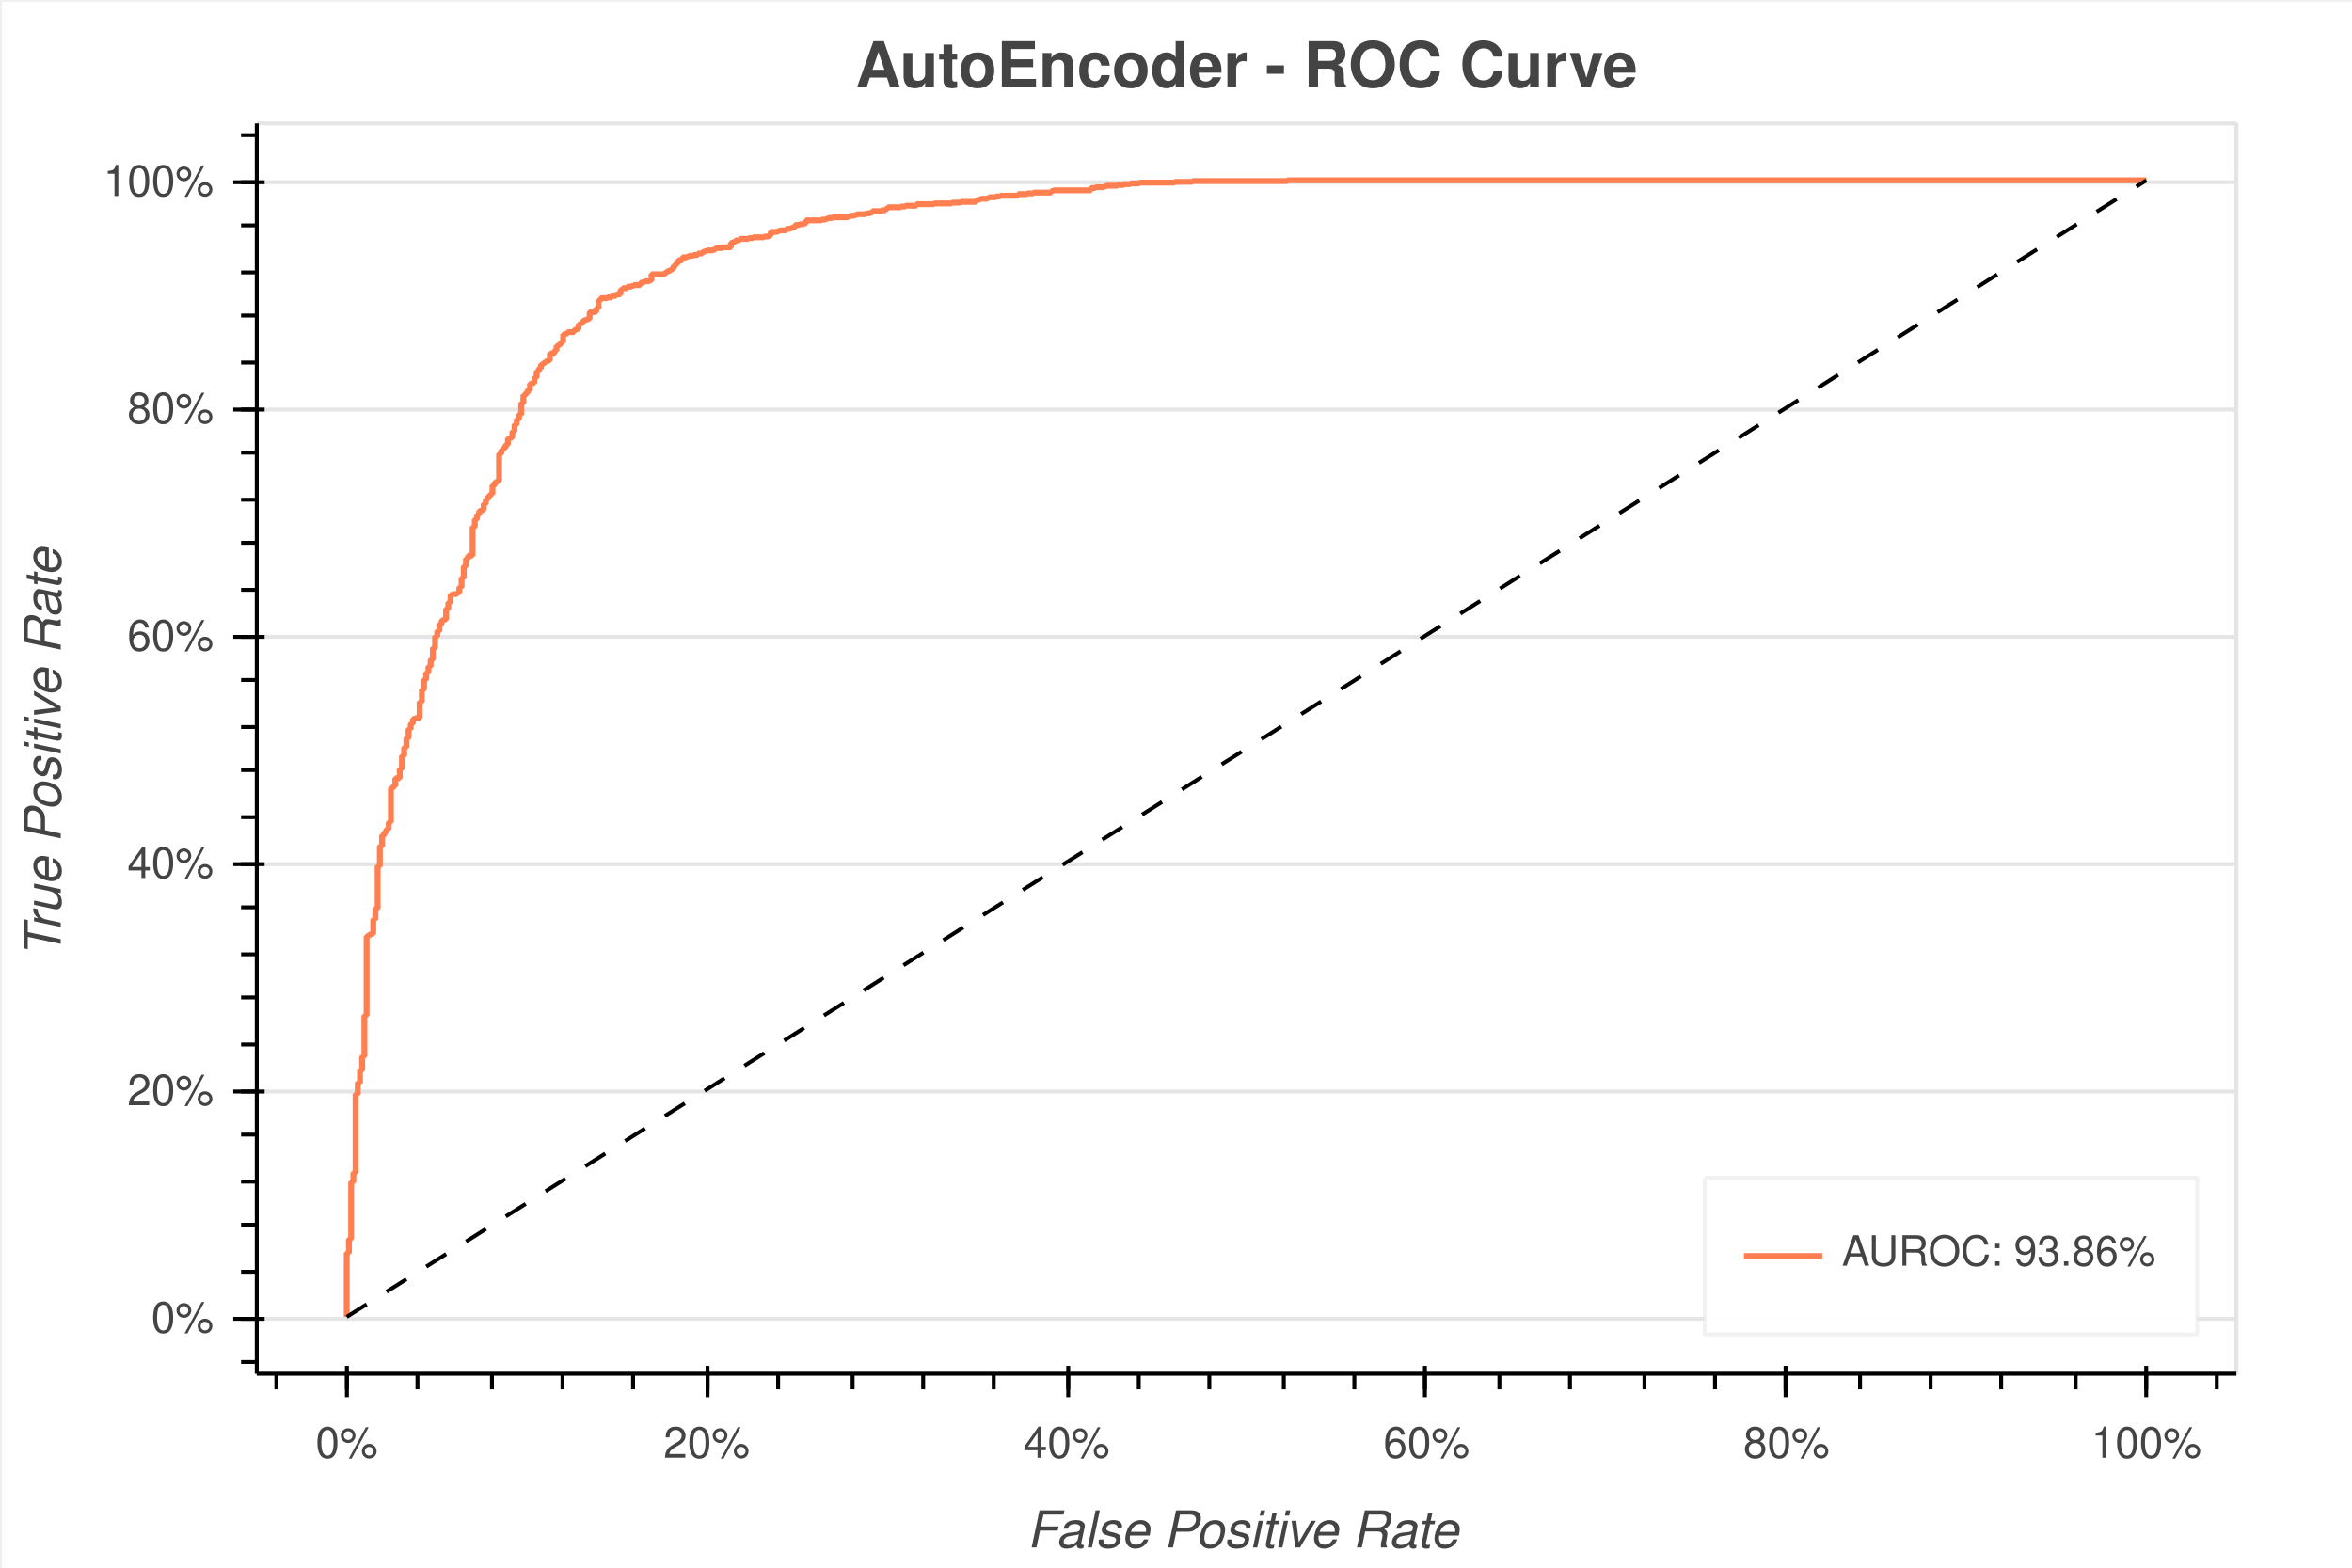
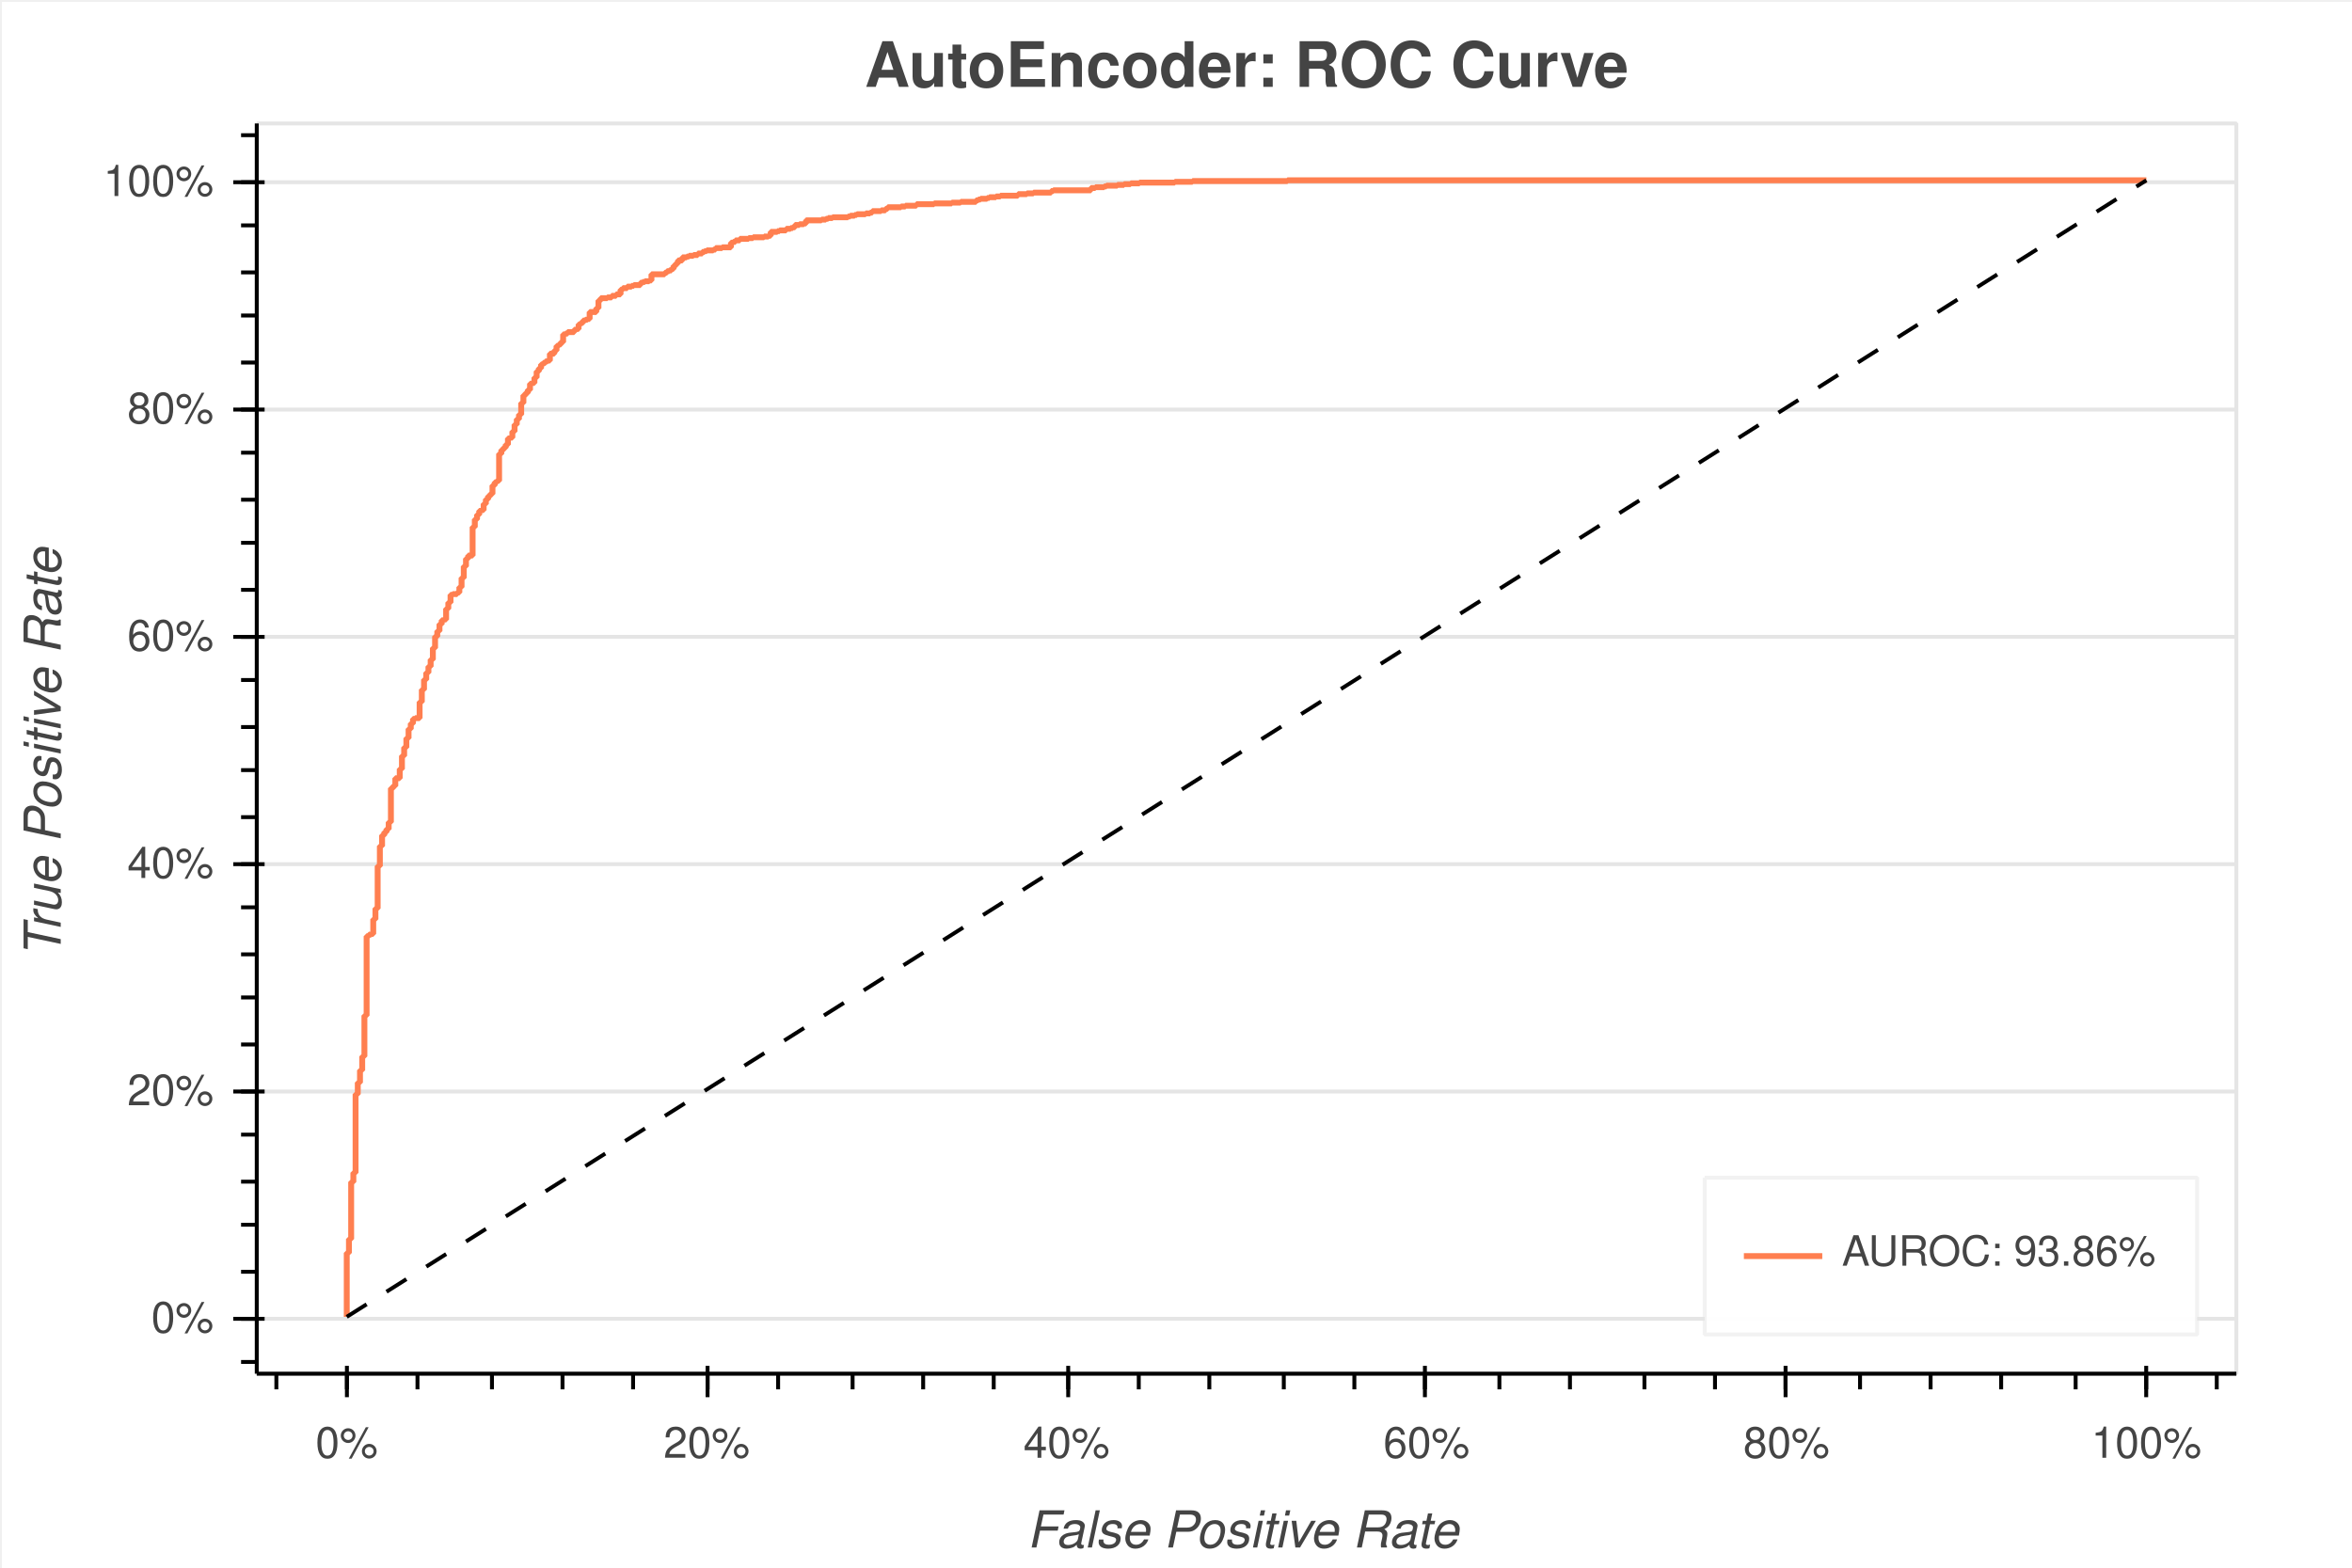
<svg xmlns="http://www.w3.org/2000/svg" version="1.1" width="600" height="400">
  <defs>
-     <clipPath id="qFaEUOCvFtWi">
+     <clipPath id="tTkLqpunXKiT">
      <path fill="none" stroke="none" d="M 65.5 31.5 L 570.5 31.5 L 570.5 350.5 L 65.5 350.5 L 65.5 31.5" />
    </clipPath>
-     <clipPath id="ymvGFxRdniNe">
+     <clipPath id="mwsbZDQMgCDA">
      <path fill="none" stroke="none" d="M 65.5 31.5 L 570.5 31.5 L 570.5 350.5 L 65.5 350.5 L 65.5 31.5" />
    </clipPath>
-     <clipPath id="ylunKlpdICQv">
+     <clipPath id="SCUPfeKVkIdc">
      <path fill="none" stroke="none" d="M 65.5 31.5 L 570.5 31.5 L 570.5 350.5 L 65.5 350.5 L 65.5 31.5" />
    </clipPath>
-     <clipPath id="TJgThZrBsVQz">
+     <clipPath id="SCAlxSmBpqBV">
      <path fill="none" stroke="none" d="M 65.5 31.5 L 570.5 31.5 L 570.5 350.5 L 65.5 350.5 L 65.5 31.5" />
    </clipPath>
-     <clipPath id="AwoQMrHdTWvf">
+     <clipPath id="LBMogqAvXtzF">
      <path fill="none" stroke="none" d="M 65.5 31.5 L 570.5 31.5 L 570.5 350.5 L 65.5 350.5 L 65.5 31.5" />
    </clipPath>
-     <clipPath id="ggOXEIoarxii">
+     <clipPath id="TaiHLppOTqIP">
      <path fill="none" stroke="none" d="M 65.5 31.5 L 570.5 31.5 L 570.5 350.5 L 65.5 350.5 L 65.5 31.5" />
    </clipPath>
  </defs>
  <path fill="rgb(255,255,255)" stroke="none" paint-order="stroke" d="M 0.5 0.5 L 600.5 0.5 L 600.5 400.5 L 0.5 400.5 L 0.5 0.5" fill-opacity="1" />
  <rect fill="#FFFFFF" stroke="none" x="65" y="31" width="505" height="319" transform="matrix(1, 0, 0, 1, 0.5, 0.5)" />
  <path fill="rgb(255,255,255)" stroke="none" paint-order="stroke" d="M 65.5 31.5 L 570.5 31.5 L 570.5 350.5 L 65.5 350.5 L 65.5 31.5" fill-opacity="1" />
  <path fill="none" stroke="rgb(229,229,229)" paint-order="fill" d="M 65.5 31.5 L 570.5 31.5 L 570.5 350.5 L 65.5 350.5 L 65.5 31.5" stroke-opacity="1" stroke-linejoin="bevel" stroke-miterlimit="10" stroke-dasharray="" />
-   <path fill="none" stroke="rgb(229,229,229)" paint-order="fill" d="M 65.5 336.5 L 570.5 336.5 M 65.5 278.5 L 570.5 278.5 M 65.5 220.5 L 570.5 220.5 M 65.5 162.5 L 570.5 162.5 M 65.5 104.5 L 570.5 104.5 M 65.5 46.5 L 570.5 46.5" stroke-opacity="1" stroke-linejoin="bevel" stroke-miterlimit="10" stroke-dasharray="" clip-path="url(#ymvGFxRdniNe)" />
+   <path fill="none" stroke="rgb(229,229,229)" paint-order="fill" d="M 65.5 336.5 L 570.5 336.5 M 65.5 278.5 L 570.5 278.5 M 65.5 220.5 L 570.5 220.5 M 65.5 162.5 L 570.5 162.5 M 65.5 104.5 L 570.5 104.5 M 65.5 46.5 L 570.5 46.5" stroke-opacity="1" stroke-linejoin="bevel" stroke-miterlimit="10" stroke-dasharray="" clip-path="url(#mwsbZDQMgCDA)" />
  <path fill="none" stroke="none" />
-   <path fill="none" stroke="rgb(255,127,80)" paint-order="fill" d="M 88.455 336 L 88.455 335.803 L 88.455 319.681 L 89.018 319.681 L 89.018 316.142 L 89.581 316.142 L 89.581 301.593 L 90.144 301.593 L 90.144 299.234 L 90.708 299.234 L 90.708 279.18 L 91.271 279.18 L 91.271 276.23 L 91.834 276.23 L 91.834 273.085 L 92.398 273.085 L 92.398 269.546 L 92.961 269.546 L 92.961 259.125 L 93.524 259.125 L 93.524 238.875 L 94.088 238.875 L 94.088 238.481 L 94.651 238.481 L 94.651 238.285 L 95.214 238.285 L 95.214 234.549 L 95.777 234.549 L 95.777 231.797 L 96.341 231.797 L 96.341 220.983 L 96.904 220.983 L 96.904 215.871 L 97.467 215.871 L 97.467 213.119 L 98.031 213.119 L 98.031 212.332 L 98.594 212.332 L 98.594 211.546 L 99.157 211.546 L 99.157 209.776 L 99.721 209.776 L 99.721 201.125 L 100.284 201.125 L 100.284 200.536 L 100.847 200.536 L 100.847 198.569 L 101.974 198.569 L 101.974 196.21 L 102.537 196.21 L 102.537 192.868 L 103.1 192.868 L 103.1 190.705 L 103.664 190.705 L 103.664 188.346 L 104.227 188.346 L 104.227 185.986 L 104.79 185.986 L 104.79 184.61 L 105.354 184.61 L 105.354 183.431 L 105.917 183.431 L 105.917 183.234 L 107.044 183.234 L 107.044 179.105 L 107.607 179.105 L 107.607 175.959 L 108.17 175.959 L 108.17 173.403 L 108.733 173.403 L 108.733 171.634 L 109.297 171.634 L 109.297 170.061 L 109.86 170.061 L 109.86 168.292 L 110.423 168.292 L 110.423 165.342 L 110.987 165.342 L 110.987 162.393 L 111.55 162.393 L 111.55 161.017 L 112.113 161.017 L 112.113 159.247 L 112.677 159.247 L 112.677 158.264 L 113.24 158.264 L 113.24 158.068 L 113.803 158.068 L 113.803 155.315 L 114.366 155.315 L 114.366 153.742 L 114.93 153.742 L 114.93 151.776 L 115.493 151.776 L 115.493 151.58 L 116.62 151.58 L 116.62 151.186 L 117.183 151.186 L 117.183 149.81 L 117.746 149.81 L 117.746 147.451 L 118.31 147.451 L 118.31 144.502 L 118.873 144.502 L 118.873 142.536 L 119.436 142.536 L 119.436 141.749 L 120.563 141.749 L 120.563 134.475 L 121.126 134.475 L 121.126 132.508 L 121.689 132.508 L 121.689 131.329 L 122.253 131.329 L 122.253 130.346 L 122.816 130.346 L 122.816 130.149 L 123.379 130.149 L 123.379 128.576 L 123.943 128.576 L 123.943 127.397 L 124.506 127.397 L 124.506 126.61 L 125.069 126.61 L 125.069 126.02 L 125.632 126.02 L 125.632 123.858 L 126.196 123.858 L 126.196 123.071 L 126.759 123.071 L 126.759 122.678 L 127.322 122.678 L 127.322 115.797 L 127.886 115.797 L 127.886 114.814 L 128.449 114.814 L 128.449 114.224 L 129.012 114.224 L 129.012 113.437 L 129.576 113.437 L 129.576 111.864 L 130.139 111.864 L 130.139 111.668 L 130.702 111.668 L 130.702 110.095 L 131.265 110.095 L 131.265 108.325 L 131.829 108.325 L 131.829 106.949 L 132.392 106.949 L 132.392 105.769 L 132.955 105.769 L 132.955 102.82 L 133.519 102.82 L 133.519 100.854 L 134.082 100.854 L 134.082 100.264 L 134.645 100.264 L 134.645 99.478 L 135.209 99.478 L 135.209 97.905 L 135.772 97.905 L 135.772 97.708 L 136.335 97.708 L 136.335 96.332 L 136.898 96.332 L 136.898 94.759 L 137.462 94.759 L 137.462 93.973 L 138.025 93.973 L 138.025 92.99 L 138.588 92.99 L 138.588 92.597 L 139.152 92.597 L 139.152 92.203 L 139.715 92.203 L 139.715 92.007 L 140.278 92.007 L 140.278 90.237 L 141.405 90.237 L 141.405 89.451 L 141.968 89.451 L 141.968 88.271 L 142.532 88.271 L 142.532 87.878 L 143.095 87.878 L 143.095 87.288 L 143.658 87.288 L 143.658 85.322 L 144.221 85.322 L 144.221 85.125 L 144.785 85.125 L 144.785 84.732 L 146.475 84.732 L 146.475 84.142 L 147.038 84.142 L 147.038 83.946 L 147.601 83.946 L 147.601 82.766 L 148.165 82.766 L 148.165 82.373 L 148.728 82.373 L 148.728 81.783 L 149.291 81.783 L 149.291 81.586 L 149.854 81.586 L 149.854 81.39 L 150.418 81.39 L 150.418 79.62 L 152.108 79.62 L 152.108 78.637 L 152.671 78.637 L 152.671 76.671 L 153.234 76.671 L 153.234 76.081 L 154.924 76.081 L 154.924 75.885 L 156.051 75.885 L 156.051 75.492 L 157.177 75.492 L 157.177 75.098 L 158.304 75.098 L 158.304 73.919 L 158.867 73.919 L 158.867 73.525 L 159.994 73.525 L 159.994 73.132 L 161.12 73.132 L 161.12 72.936 L 161.684 72.936 L 161.684 72.739 L 163.374 72.739 L 163.374 72.149 L 163.937 72.149 L 163.937 71.953 L 164.5 71.953 L 164.5 71.756 L 165.627 71.756 L 165.627 71.559 L 166.19 71.559 L 166.19 69.986 L 169.57 69.986 L 169.57 69.593 L 170.133 69.593 L 170.133 69.2 L 170.697 69.2 L 170.697 69.003 L 171.26 69.003 L 171.26 68.61 L 171.823 68.61 L 171.823 67.824 L 172.387 67.824 L 172.387 67.234 L 172.95 67.234 L 172.95 66.447 L 174.076 66.447 L 174.076 65.661 L 175.203 65.661 L 175.203 65.464 L 175.766 65.464 L 175.766 65.268 L 176.893 65.268 L 176.893 65.071 L 178.02 65.071 L 178.02 64.678 L 179.146 64.678 L 179.146 64.285 L 179.709 64.285 L 179.709 64.088 L 180.273 64.088 L 180.273 63.892 L 181.963 63.892 L 181.963 63.695 L 182.526 63.695 L 182.526 63.302 L 184.216 63.302 L 184.216 63.105 L 186.469 63.105 L 186.469 61.925 L 187.032 61.925 L 187.032 61.729 L 187.596 61.729 L 187.596 61.336 L 188.722 61.336 L 188.722 60.942 L 190.975 60.942 L 190.975 60.746 L 192.102 60.746 L 192.102 60.549 L 194.919 60.549 L 194.919 60.353 L 196.045 60.353 L 196.045 60.156 L 196.608 60.156 L 196.608 59.173 L 198.298 59.173 L 198.298 58.976 L 198.862 58.976 L 198.862 58.78 L 200.552 58.78 L 200.552 58.386 L 201.678 58.386 L 201.678 58.19 L 202.242 58.19 L 202.242 57.993 L 202.805 57.993 L 202.805 57.403 L 203.931 57.403 L 203.931 57.207 L 205.058 57.207 L 205.058 57.01 L 205.621 57.01 L 205.621 56.224 L 209.564 56.224 L 209.564 56.027 L 210.691 56.027 L 210.691 55.831 L 211.254 55.831 L 211.254 55.634 L 212.381 55.634 L 212.381 55.437 L 216.324 55.437 L 216.324 55.241 L 216.887 55.241 L 216.887 55.044 L 218.014 55.044 L 218.014 54.847 L 218.577 54.847 L 218.577 54.651 L 220.83 54.651 L 220.83 54.454 L 221.957 54.454 L 221.957 54.258 L 222.52 54.258 L 222.52 53.864 L 224.774 53.864 L 224.774 53.668 L 225.9 53.668 L 225.9 53.275 L 226.463 53.275 L 226.463 52.881 L 229.843 52.881 L 229.843 52.685 L 230.97 52.685 L 230.97 52.488 L 233.786 52.488 L 233.786 52.095 L 238.293 52.095 L 238.293 51.898 L 242.799 51.898 L 242.799 51.702 L 245.052 51.702 L 245.052 51.505 L 248.996 51.505 L 248.996 51.112 L 249.559 51.112 L 249.559 50.915 L 250.122 50.915 L 250.122 50.719 L 251.812 50.719 L 251.812 50.522 L 252.375 50.522 L 252.375 50.325 L 254.065 50.325 L 254.065 50.129 L 255.192 50.129 L 255.192 49.932 L 259.698 49.932 L 259.698 49.539 L 261.951 49.539 L 261.951 49.342 L 263.641 49.342 L 263.641 49.146 L 268.148 49.146 L 268.148 48.753 L 268.711 48.753 L 268.711 48.556 L 278.287 48.556 L 278.287 47.966 L 279.414 47.966 L 279.414 47.769 L 281.667 47.769 L 281.667 47.573 L 282.23 47.573 L 282.23 47.376 L 285.047 47.376 L 285.047 47.18 L 286.737 47.18 L 286.737 46.983 L 288.427 46.983 L 288.427 46.786 L 290.68 46.786 L 290.68 46.59 L 299.693 46.59 L 299.693 46.393 L 304.199 46.393 L 304.199 46.197 L 328.421 46.197 L 328.421 46 L 547.545 46" stroke-opacity="1" stroke-linejoin="bevel" stroke-miterlimit="10" stroke-width="1.5" stroke-dasharray="" clip-path="url(#ylunKlpdICQv)" />
+   <path fill="none" stroke="rgb(255,127,80)" paint-order="fill" d="M 88.455 336 L 88.455 335.803 L 88.455 319.681 L 89.018 319.681 L 89.018 316.142 L 89.581 316.142 L 89.581 301.593 L 90.144 301.593 L 90.144 299.234 L 90.708 299.234 L 90.708 279.18 L 91.271 279.18 L 91.271 276.23 L 91.834 276.23 L 91.834 273.085 L 92.398 273.085 L 92.398 269.546 L 92.961 269.546 L 92.961 259.125 L 93.524 259.125 L 93.524 238.875 L 94.088 238.875 L 94.088 238.481 L 94.651 238.481 L 94.651 238.285 L 95.214 238.285 L 95.214 234.549 L 95.777 234.549 L 95.777 231.797 L 96.341 231.797 L 96.341 220.983 L 96.904 220.983 L 96.904 215.871 L 97.467 215.871 L 97.467 213.119 L 98.031 213.119 L 98.031 212.332 L 98.594 212.332 L 98.594 211.546 L 99.157 211.546 L 99.157 209.776 L 99.721 209.776 L 99.721 201.125 L 100.284 201.125 L 100.284 200.536 L 100.847 200.536 L 100.847 198.569 L 101.974 198.569 L 101.974 196.21 L 102.537 196.21 L 102.537 192.868 L 103.1 192.868 L 103.1 190.705 L 103.664 190.705 L 103.664 188.346 L 104.227 188.346 L 104.227 185.986 L 104.79 185.986 L 104.79 184.61 L 105.354 184.61 L 105.354 183.431 L 105.917 183.431 L 105.917 183.234 L 107.044 183.234 L 107.044 179.105 L 107.607 179.105 L 107.607 175.959 L 108.17 175.959 L 108.17 173.403 L 108.733 173.403 L 108.733 171.634 L 109.297 171.634 L 109.297 170.061 L 109.86 170.061 L 109.86 168.292 L 110.423 168.292 L 110.423 165.342 L 110.987 165.342 L 110.987 162.393 L 111.55 162.393 L 111.55 161.017 L 112.113 161.017 L 112.113 159.247 L 112.677 159.247 L 112.677 158.264 L 113.24 158.264 L 113.24 158.068 L 113.803 158.068 L 113.803 155.315 L 114.366 155.315 L 114.366 153.742 L 114.93 153.742 L 114.93 151.776 L 115.493 151.776 L 115.493 151.58 L 116.62 151.58 L 116.62 151.186 L 117.183 151.186 L 117.183 149.81 L 117.746 149.81 L 117.746 147.451 L 118.31 147.451 L 118.31 144.502 L 118.873 144.502 L 118.873 142.536 L 119.436 142.536 L 119.436 141.749 L 120.563 141.749 L 120.563 134.475 L 121.126 134.475 L 121.126 132.508 L 121.689 132.508 L 121.689 131.329 L 122.253 131.329 L 122.253 130.346 L 122.816 130.346 L 122.816 130.149 L 123.379 130.149 L 123.379 128.576 L 123.943 128.576 L 123.943 127.397 L 124.506 127.397 L 124.506 126.61 L 125.069 126.61 L 125.069 126.02 L 125.632 126.02 L 125.632 123.858 L 126.196 123.858 L 126.196 123.071 L 126.759 123.071 L 126.759 122.678 L 127.322 122.678 L 127.322 115.797 L 127.886 115.797 L 127.886 114.814 L 128.449 114.814 L 128.449 114.224 L 129.012 114.224 L 129.012 113.437 L 129.576 113.437 L 129.576 111.864 L 130.139 111.864 L 130.139 111.668 L 130.702 111.668 L 130.702 110.095 L 131.265 110.095 L 131.265 108.325 L 131.829 108.325 L 131.829 106.949 L 132.392 106.949 L 132.392 105.769 L 132.955 105.769 L 132.955 102.82 L 133.519 102.82 L 133.519 100.854 L 134.082 100.854 L 134.082 100.264 L 134.645 100.264 L 134.645 99.478 L 135.209 99.478 L 135.209 97.905 L 135.772 97.905 L 135.772 97.708 L 136.335 97.708 L 136.335 96.332 L 136.898 96.332 L 136.898 94.759 L 137.462 94.759 L 137.462 93.973 L 138.025 93.973 L 138.025 92.99 L 138.588 92.99 L 138.588 92.597 L 139.152 92.597 L 139.152 92.203 L 139.715 92.203 L 139.715 92.007 L 140.278 92.007 L 140.278 90.237 L 141.405 90.237 L 141.405 89.451 L 141.968 89.451 L 141.968 88.271 L 142.532 88.271 L 142.532 87.878 L 143.095 87.878 L 143.095 87.288 L 143.658 87.288 L 143.658 85.322 L 144.221 85.322 L 144.221 85.125 L 144.785 85.125 L 144.785 84.732 L 146.475 84.732 L 146.475 84.142 L 147.038 84.142 L 147.038 83.946 L 147.601 83.946 L 147.601 82.766 L 148.165 82.766 L 148.165 82.373 L 148.728 82.373 L 148.728 81.783 L 149.291 81.783 L 149.291 81.586 L 149.854 81.586 L 149.854 81.39 L 150.418 81.39 L 150.418 79.62 L 152.108 79.62 L 152.108 78.637 L 152.671 78.637 L 152.671 76.671 L 153.234 76.671 L 153.234 76.081 L 154.924 76.081 L 154.924 75.885 L 156.051 75.885 L 156.051 75.492 L 157.177 75.492 L 157.177 75.098 L 158.304 75.098 L 158.304 73.919 L 158.867 73.919 L 158.867 73.525 L 159.994 73.525 L 159.994 73.132 L 161.12 73.132 L 161.12 72.936 L 161.684 72.936 L 161.684 72.739 L 163.374 72.739 L 163.374 72.149 L 163.937 72.149 L 163.937 71.953 L 164.5 71.953 L 164.5 71.756 L 165.627 71.756 L 165.627 71.559 L 166.19 71.559 L 166.19 69.986 L 169.57 69.986 L 169.57 69.593 L 170.133 69.593 L 170.133 69.2 L 170.697 69.2 L 170.697 69.003 L 171.26 69.003 L 171.26 68.61 L 171.823 68.61 L 171.823 67.824 L 172.387 67.824 L 172.387 67.234 L 172.95 67.234 L 172.95 66.447 L 174.076 66.447 L 174.076 65.661 L 175.203 65.661 L 175.203 65.464 L 175.766 65.464 L 175.766 65.268 L 176.893 65.268 L 176.893 65.071 L 178.02 65.071 L 178.02 64.678 L 179.146 64.678 L 179.146 64.285 L 179.709 64.285 L 179.709 64.088 L 180.273 64.088 L 180.273 63.892 L 181.963 63.892 L 181.963 63.695 L 182.526 63.695 L 182.526 63.302 L 184.216 63.302 L 184.216 63.105 L 186.469 63.105 L 186.469 61.925 L 187.032 61.925 L 187.032 61.729 L 187.596 61.729 L 187.596 61.336 L 188.722 61.336 L 188.722 60.942 L 190.975 60.942 L 190.975 60.746 L 192.102 60.746 L 192.102 60.549 L 194.919 60.549 L 194.919 60.353 L 196.045 60.353 L 196.045 60.156 L 196.608 60.156 L 196.608 59.173 L 198.298 59.173 L 198.298 58.976 L 198.862 58.976 L 198.862 58.78 L 200.552 58.78 L 200.552 58.386 L 201.678 58.386 L 201.678 58.19 L 202.242 58.19 L 202.242 57.993 L 202.805 57.993 L 202.805 57.403 L 203.931 57.403 L 203.931 57.207 L 205.058 57.207 L 205.058 57.01 L 205.621 57.01 L 205.621 56.224 L 209.564 56.224 L 209.564 56.027 L 210.691 56.027 L 210.691 55.831 L 211.254 55.831 L 211.254 55.634 L 212.381 55.634 L 212.381 55.437 L 216.324 55.437 L 216.324 55.241 L 216.887 55.241 L 216.887 55.044 L 218.014 55.044 L 218.014 54.847 L 218.577 54.847 L 218.577 54.651 L 220.83 54.651 L 220.83 54.454 L 221.957 54.454 L 221.957 54.258 L 222.52 54.258 L 222.52 53.864 L 224.774 53.864 L 224.774 53.668 L 225.9 53.668 L 225.9 53.275 L 226.463 53.275 L 226.463 52.881 L 229.843 52.881 L 229.843 52.685 L 230.97 52.685 L 230.97 52.488 L 233.786 52.488 L 233.786 52.095 L 238.293 52.095 L 238.293 51.898 L 242.799 51.898 L 242.799 51.702 L 245.052 51.702 L 245.052 51.505 L 248.996 51.505 L 248.996 51.112 L 249.559 51.112 L 249.559 50.915 L 250.122 50.915 L 250.122 50.719 L 251.812 50.719 L 251.812 50.522 L 252.375 50.522 L 252.375 50.325 L 254.065 50.325 L 254.065 50.129 L 255.192 50.129 L 255.192 49.932 L 259.698 49.932 L 259.698 49.539 L 261.951 49.539 L 261.951 49.342 L 263.641 49.342 L 263.641 49.146 L 268.148 49.146 L 268.148 48.753 L 268.711 48.753 L 268.711 48.556 L 278.287 48.556 L 278.287 47.966 L 279.414 47.966 L 279.414 47.769 L 281.667 47.769 L 281.667 47.573 L 282.23 47.573 L 282.23 47.376 L 285.047 47.376 L 285.047 47.18 L 286.737 47.18 L 286.737 46.983 L 288.427 46.983 L 288.427 46.786 L 290.68 46.786 L 290.68 46.59 L 299.693 46.59 L 299.693 46.393 L 304.199 46.393 L 304.199 46.197 L 328.421 46.197 L 328.421 46 L 547.545 46" stroke-opacity="1" stroke-linejoin="bevel" stroke-miterlimit="10" stroke-width="1.5" stroke-dasharray="" clip-path="url(#SCUPfeKVkIdc)" />
  <path fill="none" stroke="none" />
-   <path fill="none" stroke="rgb(0,0,0)" paint-order="fill" d="M 88.455 336 L 88.455 336 L 88.455 336 L 89.018 335.644 L 89.018 335.644 L 89.581 335.288 L 89.581 335.288 L 90.144 334.933 L 90.144 334.933 L 90.708 334.577 L 90.708 334.577 L 91.271 334.221 L 91.271 334.221 L 91.834 333.865 L 91.834 333.865 L 92.398 333.509 L 92.398 333.509 L 92.961 333.153 L 92.961 333.153 L 93.524 332.798 L 93.524 332.798 L 94.088 332.442 L 94.088 332.442 L 94.651 332.086 L 94.651 332.086 L 95.214 331.73 L 95.214 331.73 L 95.777 331.374 L 95.777 331.374 L 96.341 331.018 L 96.341 331.018 L 96.904 330.663 L 96.904 330.663 L 97.467 330.307 L 97.467 330.307 L 98.031 329.951 L 98.031 329.951 L 98.594 329.595 L 98.594 329.595 L 99.157 329.239 L 99.157 329.239 L 99.721 328.883 L 99.721 328.883 L 100.284 328.528 L 100.284 328.528 L 100.847 328.172 L 100.847 328.172 L 101.974 327.46 L 101.974 327.46 L 102.537 327.104 L 102.537 327.104 L 103.1 326.748 L 103.1 326.748 L 103.664 326.393 L 103.664 326.393 L 104.227 326.037 L 104.227 326.037 L 104.79 325.681 L 104.79 325.681 L 105.354 325.325 L 105.354 325.325 L 105.917 324.969 L 105.917 324.969 L 107.044 324.258 L 107.044 324.258 L 107.607 323.902 L 107.607 323.902 L 108.17 323.546 L 108.17 323.546 L 108.733 323.19 L 108.733 323.19 L 109.297 322.834 L 109.297 322.834 L 109.86 322.479 L 109.86 322.479 L 110.423 322.123 L 110.423 322.123 L 110.987 321.767 L 110.987 321.767 L 111.55 321.411 L 111.55 321.411 L 112.113 321.055 L 112.113 321.055 L 112.677 320.699 L 112.677 320.699 L 113.24 320.344 L 113.24 320.344 L 113.803 319.988 L 113.803 319.988 L 114.366 319.632 L 114.366 319.632 L 114.93 319.276 L 114.93 319.276 L 115.493 318.92 L 115.493 318.92 L 116.62 318.209 L 116.62 318.209 L 117.183 317.853 L 117.183 317.853 L 117.746 317.497 L 117.746 317.497 L 118.31 317.141 L 118.31 317.141 L 118.873 316.785 L 118.873 316.785 L 119.436 316.429 L 119.436 316.429 L 120.563 315.718 L 120.563 315.718 L 121.126 315.362 L 121.126 315.362 L 121.689 315.006 L 121.689 315.006 L 122.253 314.65 L 122.253 314.65 L 122.816 314.294 L 122.816 314.294 L 123.379 313.939 L 123.379 313.939 L 123.943 313.583 L 123.943 313.583 L 124.506 313.227 L 124.506 313.227 L 125.069 312.871 L 125.069 312.871 L 125.632 312.515 L 125.632 312.515 L 126.196 312.16 L 126.196 312.16 L 126.759 311.804 L 126.759 311.804 L 127.322 311.448 L 127.322 311.448 L 127.886 311.092 L 127.886 311.092 L 128.449 310.736 L 128.449 310.736 L 129.012 310.38 L 129.012 310.38 L 129.576 310.025 L 129.576 310.025 L 130.139 309.669 L 130.139 309.669 L 130.702 309.313 L 130.702 309.313 L 131.265 308.957 L 131.265 308.957 L 131.829 308.601 L 131.829 308.601 L 132.392 308.245 L 132.392 308.245 L 132.955 307.89 L 132.955 307.89 L 133.519 307.534 L 133.519 307.534 L 134.082 307.178 L 134.082 307.178 L 134.645 306.822 L 134.645 306.822 L 135.209 306.466 L 135.209 306.466 L 135.772 306.11 L 135.772 306.11 L 136.335 305.755 L 136.335 305.755 L 136.898 305.399 L 136.898 305.399 L 137.462 305.043 L 137.462 305.043 L 138.025 304.687 L 138.025 304.687 L 138.588 304.331 L 138.588 304.331 L 139.152 303.975 L 139.152 303.975 L 139.715 303.62 L 139.715 303.62 L 140.278 303.264 L 140.278 303.264 L 141.405 302.552 L 141.405 302.552 L 141.968 302.196 L 141.968 302.196 L 142.532 301.84 L 142.532 301.84 L 143.095 301.485 L 143.095 301.485 L 143.658 301.129 L 143.658 301.129 L 144.221 300.773 L 144.221 300.773 L 144.785 300.417 L 144.785 300.417 L 146.475 299.35 L 146.475 299.35 L 147.038 298.994 L 147.038 298.994 L 147.601 298.638 L 147.601 298.638 L 148.165 298.282 L 148.165 298.282 L 148.728 297.926 L 148.728 297.926 L 149.291 297.571 L 149.291 297.571 L 149.854 297.215 L 149.854 297.215 L 150.418 296.859 L 150.418 296.859 L 152.108 295.791 L 152.108 295.791 L 152.671 295.436 L 152.671 295.436 L 153.234 295.08 L 153.234 295.08 L 154.924 294.012 L 154.924 294.012 L 156.051 293.301 L 156.051 293.301 L 157.177 292.589 L 157.177 292.589 L 158.304 291.877 L 158.304 291.877 L 158.867 291.521 L 158.867 291.521 L 159.994 290.81 L 159.994 290.81 L 161.12 290.098 L 161.12 290.098 L 161.684 289.742 L 161.684 289.742 L 163.374 288.675 L 163.374 288.675 L 163.937 288.319 L 163.937 288.319 L 164.5 287.963 L 164.5 287.963 L 165.627 287.252 L 165.627 287.252 L 166.19 286.896 L 166.19 286.896 L 169.57 284.761 L 169.57 284.761 L 170.133 284.405 L 170.133 284.405 L 170.697 284.049 L 170.697 284.049 L 171.26 283.693 L 171.26 283.693 L 171.823 283.337 L 171.823 283.337 L 172.387 282.982 L 172.387 282.982 L 172.95 282.626 L 172.95 282.626 L 174.076 281.914 L 174.076 281.914 L 175.203 281.202 L 175.203 281.202 L 175.766 280.847 L 175.766 280.847 L 176.893 280.135 L 176.893 280.135 L 178.02 279.423 L 178.02 279.423 L 179.146 278.712 L 179.146 278.712 L 179.709 278.356 L 179.709 278.356 L 180.273 278 L 180.273 278 L 181.963 276.933 L 181.963 276.933 L 182.526 276.577 L 182.526 276.577 L 184.216 275.509 L 184.216 275.509 L 186.469 274.086 L 186.469 274.086 L 187.032 273.73 L 187.032 273.73 L 187.596 273.374 L 187.596 273.374 L 188.722 272.663 L 188.722 272.663 L 190.975 271.239 L 190.975 271.239 L 192.102 270.528 L 192.102 270.528 L 194.919 268.748 L 194.919 268.748 L 196.045 268.037 L 196.045 268.037 L 196.608 267.681 L 196.608 267.681 L 198.298 266.613 L 198.298 266.613 L 198.862 266.258 L 198.862 266.258 L 200.552 265.19 L 200.552 265.19 L 201.678 264.479 L 201.678 264.479 L 202.242 264.123 L 202.242 264.123 L 202.805 263.767 L 202.805 263.767 L 203.931 263.055 L 203.931 263.055 L 205.058 262.344 L 205.058 262.344 L 205.621 261.988 L 205.621 261.988 L 209.564 259.497 L 209.564 259.497 L 210.691 258.785 L 210.691 258.785 L 211.254 258.429 L 211.254 258.429 L 212.381 257.718 L 212.381 257.718 L 216.324 255.227 L 216.324 255.227 L 216.887 254.871 L 216.887 254.871 L 218.014 254.16 L 218.014 254.16 L 218.577 253.804 L 218.577 253.804 L 220.83 252.38 L 220.83 252.38 L 221.957 251.669 L 221.957 251.669 L 222.52 251.313 L 222.52 251.313 L 224.774 249.89 L 224.774 249.89 L 225.9 249.178 L 225.9 249.178 L 226.463 248.822 L 226.463 248.822 L 229.843 246.687 L 229.843 246.687 L 230.97 245.975 L 230.97 245.975 L 233.786 244.196 L 233.786 244.196 L 238.293 241.35 L 238.293 241.35 L 242.799 238.503 L 242.799 238.503 L 245.052 237.08 L 245.052 237.08 L 248.996 234.589 L 248.996 234.589 L 249.559 234.233 L 249.559 234.233 L 250.122 233.877 L 250.122 233.877 L 251.812 232.81 L 251.812 232.81 L 252.375 232.454 L 252.375 232.454 L 254.065 231.387 L 254.065 231.387 L 255.192 230.675 L 255.192 230.675 L 259.698 227.828 L 259.698 227.828 L 261.951 226.405 L 261.951 226.405 L 263.641 225.337 L 263.641 225.337 L 268.148 222.491 L 268.148 222.491 L 268.711 222.135 L 268.711 222.135 L 278.287 216.086 L 278.287 216.086 L 279.414 215.374 L 279.414 215.374 L 281.667 213.951 L 281.667 213.951 L 282.23 213.595 L 282.23 213.595 L 285.047 211.816 L 285.047 211.816 L 286.737 210.748 L 286.737 210.748 L 288.427 209.681 L 288.427 209.681 L 290.68 208.258 L 290.68 208.258 L 299.693 202.564 L 299.693 202.564 L 304.199 199.718 L 304.199 199.718 L 328.421 184.417 L 328.421 184.417 L 547.545 46" stroke-opacity="1" stroke-linejoin="bevel" stroke-miterlimit="10" stroke-dasharray="6" clip-path="url(#TJgThZrBsVQz)" />
+   <path fill="none" stroke="rgb(0,0,0)" paint-order="fill" d="M 88.455 336 L 88.455 336 L 88.455 336 L 89.018 335.644 L 89.018 335.644 L 89.581 335.288 L 89.581 335.288 L 90.144 334.933 L 90.144 334.933 L 90.708 334.577 L 90.708 334.577 L 91.271 334.221 L 91.271 334.221 L 91.834 333.865 L 91.834 333.865 L 92.398 333.509 L 92.398 333.509 L 92.961 333.153 L 92.961 333.153 L 93.524 332.798 L 93.524 332.798 L 94.088 332.442 L 94.088 332.442 L 94.651 332.086 L 94.651 332.086 L 95.214 331.73 L 95.214 331.73 L 95.777 331.374 L 95.777 331.374 L 96.341 331.018 L 96.341 331.018 L 96.904 330.663 L 96.904 330.663 L 97.467 330.307 L 97.467 330.307 L 98.031 329.951 L 98.031 329.951 L 98.594 329.595 L 98.594 329.595 L 99.157 329.239 L 99.157 329.239 L 99.721 328.883 L 99.721 328.883 L 100.284 328.528 L 100.284 328.528 L 100.847 328.172 L 100.847 328.172 L 101.974 327.46 L 101.974 327.46 L 102.537 327.104 L 102.537 327.104 L 103.1 326.748 L 103.1 326.748 L 103.664 326.393 L 103.664 326.393 L 104.227 326.037 L 104.227 326.037 L 104.79 325.681 L 104.79 325.681 L 105.354 325.325 L 105.354 325.325 L 105.917 324.969 L 105.917 324.969 L 107.044 324.258 L 107.044 324.258 L 107.607 323.902 L 107.607 323.902 L 108.17 323.546 L 108.17 323.546 L 108.733 323.19 L 108.733 323.19 L 109.297 322.834 L 109.297 322.834 L 109.86 322.479 L 109.86 322.479 L 110.423 322.123 L 110.423 322.123 L 110.987 321.767 L 110.987 321.767 L 111.55 321.411 L 111.55 321.411 L 112.113 321.055 L 112.113 321.055 L 112.677 320.699 L 112.677 320.699 L 113.24 320.344 L 113.24 320.344 L 113.803 319.988 L 113.803 319.988 L 114.366 319.632 L 114.366 319.632 L 114.93 319.276 L 114.93 319.276 L 115.493 318.92 L 115.493 318.92 L 116.62 318.209 L 116.62 318.209 L 117.183 317.853 L 117.183 317.853 L 117.746 317.497 L 117.746 317.497 L 118.31 317.141 L 118.31 317.141 L 118.873 316.785 L 118.873 316.785 L 119.436 316.429 L 119.436 316.429 L 120.563 315.718 L 120.563 315.718 L 121.126 315.362 L 121.126 315.362 L 121.689 315.006 L 121.689 315.006 L 122.253 314.65 L 122.253 314.65 L 122.816 314.294 L 122.816 314.294 L 123.379 313.939 L 123.379 313.939 L 123.943 313.583 L 123.943 313.583 L 124.506 313.227 L 124.506 313.227 L 125.069 312.871 L 125.069 312.871 L 125.632 312.515 L 125.632 312.515 L 126.196 312.16 L 126.196 312.16 L 126.759 311.804 L 126.759 311.804 L 127.322 311.448 L 127.322 311.448 L 127.886 311.092 L 127.886 311.092 L 128.449 310.736 L 128.449 310.736 L 129.012 310.38 L 129.012 310.38 L 129.576 310.025 L 129.576 310.025 L 130.139 309.669 L 130.139 309.669 L 130.702 309.313 L 130.702 309.313 L 131.265 308.957 L 131.265 308.957 L 131.829 308.601 L 131.829 308.601 L 132.392 308.245 L 132.392 308.245 L 132.955 307.89 L 132.955 307.89 L 133.519 307.534 L 133.519 307.534 L 134.082 307.178 L 134.082 307.178 L 134.645 306.822 L 134.645 306.822 L 135.209 306.466 L 135.209 306.466 L 135.772 306.11 L 135.772 306.11 L 136.335 305.755 L 136.335 305.755 L 136.898 305.399 L 136.898 305.399 L 137.462 305.043 L 137.462 305.043 L 138.025 304.687 L 138.025 304.687 L 138.588 304.331 L 138.588 304.331 L 139.152 303.975 L 139.152 303.975 L 139.715 303.62 L 139.715 303.62 L 140.278 303.264 L 140.278 303.264 L 141.405 302.552 L 141.405 302.552 L 141.968 302.196 L 141.968 302.196 L 142.532 301.84 L 142.532 301.84 L 143.095 301.485 L 143.095 301.485 L 143.658 301.129 L 143.658 301.129 L 144.221 300.773 L 144.221 300.773 L 144.785 300.417 L 144.785 300.417 L 146.475 299.35 L 146.475 299.35 L 147.038 298.994 L 147.038 298.994 L 147.601 298.638 L 147.601 298.638 L 148.165 298.282 L 148.165 298.282 L 148.728 297.926 L 148.728 297.926 L 149.291 297.571 L 149.291 297.571 L 149.854 297.215 L 149.854 297.215 L 150.418 296.859 L 150.418 296.859 L 152.108 295.791 L 152.108 295.791 L 152.671 295.436 L 152.671 295.436 L 153.234 295.08 L 153.234 295.08 L 154.924 294.012 L 154.924 294.012 L 156.051 293.301 L 156.051 293.301 L 157.177 292.589 L 157.177 292.589 L 158.304 291.877 L 158.304 291.877 L 158.867 291.521 L 158.867 291.521 L 159.994 290.81 L 159.994 290.81 L 161.12 290.098 L 161.12 290.098 L 161.684 289.742 L 161.684 289.742 L 163.374 288.675 L 163.374 288.675 L 163.937 288.319 L 163.937 288.319 L 164.5 287.963 L 164.5 287.963 L 165.627 287.252 L 165.627 287.252 L 166.19 286.896 L 166.19 286.896 L 169.57 284.761 L 169.57 284.761 L 170.133 284.405 L 170.133 284.405 L 170.697 284.049 L 170.697 284.049 L 171.26 283.693 L 171.26 283.693 L 171.823 283.337 L 171.823 283.337 L 172.387 282.982 L 172.387 282.982 L 172.95 282.626 L 172.95 282.626 L 174.076 281.914 L 174.076 281.914 L 175.203 281.202 L 175.203 281.202 L 175.766 280.847 L 175.766 280.847 L 176.893 280.135 L 176.893 280.135 L 178.02 279.423 L 178.02 279.423 L 179.146 278.712 L 179.146 278.712 L 179.709 278.356 L 179.709 278.356 L 180.273 278 L 180.273 278 L 181.963 276.933 L 181.963 276.933 L 182.526 276.577 L 182.526 276.577 L 184.216 275.509 L 184.216 275.509 L 186.469 274.086 L 186.469 274.086 L 187.032 273.73 L 187.032 273.73 L 187.596 273.374 L 187.596 273.374 L 188.722 272.663 L 188.722 272.663 L 190.975 271.239 L 190.975 271.239 L 192.102 270.528 L 192.102 270.528 L 194.919 268.748 L 194.919 268.748 L 196.045 268.037 L 196.045 268.037 L 196.608 267.681 L 196.608 267.681 L 198.298 266.613 L 198.298 266.613 L 198.862 266.258 L 198.862 266.258 L 200.552 265.19 L 200.552 265.19 L 201.678 264.479 L 201.678 264.479 L 202.242 264.123 L 202.242 264.123 L 202.805 263.767 L 202.805 263.767 L 203.931 263.055 L 203.931 263.055 L 205.058 262.344 L 205.058 262.344 L 205.621 261.988 L 205.621 261.988 L 209.564 259.497 L 209.564 259.497 L 210.691 258.785 L 210.691 258.785 L 211.254 258.429 L 211.254 258.429 L 212.381 257.718 L 212.381 257.718 L 216.324 255.227 L 216.324 255.227 L 216.887 254.871 L 216.887 254.871 L 218.014 254.16 L 218.014 254.16 L 218.577 253.804 L 218.577 253.804 L 220.83 252.38 L 220.83 252.38 L 221.957 251.669 L 221.957 251.669 L 222.52 251.313 L 222.52 251.313 L 224.774 249.89 L 224.774 249.89 L 225.9 249.178 L 225.9 249.178 L 226.463 248.822 L 226.463 248.822 L 229.843 246.687 L 229.843 246.687 L 230.97 245.975 L 230.97 245.975 L 233.786 244.196 L 233.786 244.196 L 238.293 241.35 L 238.293 241.35 L 242.799 238.503 L 242.799 238.503 L 245.052 237.08 L 245.052 237.08 L 248.996 234.589 L 248.996 234.589 L 249.559 234.233 L 249.559 234.233 L 250.122 233.877 L 250.122 233.877 L 251.812 232.81 L 251.812 232.81 L 252.375 232.454 L 252.375 232.454 L 254.065 231.387 L 254.065 231.387 L 255.192 230.675 L 255.192 230.675 L 259.698 227.828 L 259.698 227.828 L 261.951 226.405 L 261.951 226.405 L 263.641 225.337 L 263.641 225.337 L 268.148 222.491 L 268.148 222.491 L 268.711 222.135 L 268.711 222.135 L 278.287 216.086 L 278.287 216.086 L 279.414 215.374 L 279.414 215.374 L 281.667 213.951 L 281.667 213.951 L 282.23 213.595 L 282.23 213.595 L 285.047 211.816 L 285.047 211.816 L 286.737 210.748 L 286.737 210.748 L 288.427 209.681 L 288.427 209.681 L 290.68 208.258 L 290.68 208.258 L 299.693 202.564 L 299.693 202.564 L 304.199 199.718 L 304.199 199.718 L 328.421 184.417 L 328.421 184.417 L 547.545 46" stroke-opacity="1" stroke-linejoin="bevel" stroke-miterlimit="10" stroke-dasharray="6" clip-path="url(#SCAlxSmBpqBV)" />
  <path fill="none" stroke="rgb(0,0,0)" paint-order="fill" d="M 65.5 350.5 L 570.5 350.5" stroke-opacity="1" stroke-linejoin="bevel" stroke-miterlimit="10" stroke-dasharray="" />
  <path fill="none" stroke="rgb(0,0,0)" paint-order="fill" d="M 88.5 356.5 L 88.5 348.5 M 180.5 356.5 L 180.5 348.5 M 272.5 356.5 L 272.5 348.5 M 363.5 356.5 L 363.5 348.5 M 455.5 356.5 L 455.5 348.5 M 547.5 356.5 L 547.5 348.5" stroke-opacity="1" stroke-linejoin="bevel" stroke-miterlimit="10" stroke-dasharray="" />
  <path fill="none" stroke="rgb(0,0,0)" paint-order="fill" d="M 70.5 354.5 L 70.5 350.5 M 88.5 354.5 L 88.5 350.5 M 106.5 354.5 L 106.5 350.5 M 125.5 354.5 L 125.5 350.5 M 143.5 354.5 L 143.5 350.5 M 161.5 354.5 L 161.5 350.5 M 180.5 354.5 L 180.5 350.5 M 198.5 354.5 L 198.5 350.5 M 217.5 354.5 L 217.5 350.5 M 235.5 354.5 L 235.5 350.5 M 253.5 354.5 L 253.5 350.5 M 272.5 354.5 L 272.5 350.5 M 290.5 354.5 L 290.5 350.5 M 308.5 354.5 L 308.5 350.5 M 327.5 354.5 L 327.5 350.5 M 345.5 354.5 L 345.5 350.5 M 363.5 354.5 L 363.5 350.5 M 382.5 354.5 L 382.5 350.5 M 400.5 354.5 L 400.5 350.5 M 419.5 354.5 L 419.5 350.5 M 437.5 354.5 L 437.5 350.5 M 455.5 354.5 L 455.5 350.5 M 474.5 354.5 L 474.5 350.5 M 492.5 354.5 L 492.5 350.5 M 510.5 354.5 L 510.5 350.5 M 529.5 354.5 L 529.5 350.5 M 547.5 354.5 L 547.5 350.5 M 565.5 354.5 L 565.5 350.5" stroke-opacity="1" stroke-linejoin="bevel" stroke-miterlimit="10" stroke-dasharray="" />
  <text fill="rgb(68,68,68)" stroke="none" font-family="helvetica" font-size="11px" font-style="normal" font-weight="normal" text-decoration="normal" x="80.005" y="371.452" text-anchor="start" dominant-baseline="alphabetic" transform="matrix(1, 0, 0, 1, 0.5, 0.5)" fill-opacity="1">0%</text>
  <text fill="rgb(68,68,68)" stroke="none" font-family="helvetica" font-size="11px" font-style="normal" font-weight="normal" text-decoration="normal" x="168.764" y="371.452" text-anchor="start" dominant-baseline="alphabetic" transform="matrix(1, 0, 0, 1, 0.5, 0.5)" fill-opacity="1">20%</text>
  <text fill="rgb(68,68,68)" stroke="none" font-family="helvetica" font-size="11px" font-style="normal" font-weight="normal" text-decoration="normal" x="260.583" y="371.452" text-anchor="start" dominant-baseline="alphabetic" transform="matrix(1, 0, 0, 1, 0.5, 0.5)" fill-opacity="1">40%</text>
  <text fill="rgb(68,68,68)" stroke="none" font-family="helvetica" font-size="11px" font-style="normal" font-weight="normal" text-decoration="normal" x="352.401" y="371.452" text-anchor="start" dominant-baseline="alphabetic" transform="matrix(1, 0, 0, 1, 0.5, 0.5)" fill-opacity="1">60%</text>
  <text fill="rgb(68,68,68)" stroke="none" font-family="helvetica" font-size="11px" font-style="normal" font-weight="normal" text-decoration="normal" x="444.219" y="371.452" text-anchor="start" dominant-baseline="alphabetic" transform="matrix(1, 0, 0, 1, 0.5, 0.5)" fill-opacity="1">80%</text>
  <text fill="rgb(68,68,68)" stroke="none" font-family="helvetica" font-size="11px" font-style="normal" font-weight="normal" text-decoration="normal" x="532.979" y="371.452" text-anchor="start" dominant-baseline="alphabetic" transform="matrix(1, 0, 0, 1, 0.5, 0.5)" fill-opacity="1">100%</text>
  <text fill="rgb(68,68,68)" stroke="none" font-family="helvetica" font-size="13px" font-style="italic" font-weight="normal" text-decoration="normal" x="261.5" y="394.352" text-anchor="start" dominant-baseline="alphabetic" transform="matrix(1, 0, 0, 1, 0.5, 0.5)" fill-opacity="1">False Positive Rate</text>
  <path fill="none" stroke="rgb(0,0,0)" paint-order="fill" d="M 65.5 350.5 L 65.5 31.5" stroke-opacity="1" stroke-linejoin="bevel" stroke-miterlimit="10" stroke-dasharray="" />
  <path fill="none" stroke="rgb(0,0,0)" paint-order="fill" d="M 59.5 336.5 L 67.5 336.5 M 59.5 278.5 L 67.5 278.5 M 59.5 220.5 L 67.5 220.5 M 59.5 162.5 L 67.5 162.5 M 59.5 104.5 L 67.5 104.5 M 59.5 46.5 L 67.5 46.5" stroke-opacity="1" stroke-linejoin="bevel" stroke-miterlimit="10" stroke-dasharray="" />
  <path fill="none" stroke="rgb(0,0,0)" paint-order="fill" d="M 61.5 347.5 L 65.5 347.5 M 61.5 336.5 L 65.5 336.5 M 61.5 324.5 L 65.5 324.5 M 61.5 312.5 L 65.5 312.5 M 61.5 301.5 L 65.5 301.5 M 61.5 289.5 L 65.5 289.5 M 61.5 278.5 L 65.5 278.5 M 61.5 266.5 L 65.5 266.5 M 61.5 254.5 L 65.5 254.5 M 61.5 243.5 L 65.5 243.5 M 61.5 231.5 L 65.5 231.5 M 61.5 220.5 L 65.5 220.5 M 61.5 208.5 L 65.5 208.5 M 61.5 196.5 L 65.5 196.5 M 61.5 185.5 L 65.5 185.5 M 61.5 173.5 L 65.5 173.5 M 61.5 162.5 L 65.5 162.5 M 61.5 150.5 L 65.5 150.5 M 61.5 138.5 L 65.5 138.5 M 61.5 127.5 L 65.5 127.5 M 61.5 115.5 L 65.5 115.5 M 61.5 104.5 L 65.5 104.5 M 61.5 92.5 L 65.5 92.5 M 61.5 80.5 L 65.5 80.5 M 61.5 69.5 L 65.5 69.5 M 61.5 57.5 L 65.5 57.5 M 61.5 46.5 L 65.5 46.5 M 61.5 34.5 L 65.5 34.5" stroke-opacity="1" stroke-linejoin="bevel" stroke-miterlimit="10" stroke-dasharray="" />
  <text fill="rgb(68,68,68)" stroke="none" font-family="helvetica" font-size="11px" font-style="normal" font-weight="normal" text-decoration="normal" x="38.1" y="339.51" text-anchor="start" dominant-baseline="alphabetic" transform="matrix(1, 0, 0, 1, 0.5, 0.5)" fill-opacity="1">0%</text>
  <text fill="rgb(68,68,68)" stroke="none" font-family="helvetica" font-size="11px" font-style="normal" font-weight="normal" text-decoration="normal" x="31.983" y="281.51" text-anchor="start" dominant-baseline="alphabetic" transform="matrix(1, 0, 0, 1, 0.5, 0.5)" fill-opacity="1">20%</text>
  <text fill="rgb(68,68,68)" stroke="none" font-family="helvetica" font-size="11px" font-style="normal" font-weight="normal" text-decoration="normal" x="31.983" y="223.51" text-anchor="start" dominant-baseline="alphabetic" transform="matrix(1, 0, 0, 1, 0.5, 0.5)" fill-opacity="1">40%</text>
  <text fill="rgb(68,68,68)" stroke="none" font-family="helvetica" font-size="11px" font-style="normal" font-weight="normal" text-decoration="normal" x="31.983" y="165.51" text-anchor="start" dominant-baseline="alphabetic" transform="matrix(1, 0, 0, 1, 0.5, 0.5)" fill-opacity="1">60%</text>
  <text fill="rgb(68,68,68)" stroke="none" font-family="helvetica" font-size="11px" font-style="normal" font-weight="normal" text-decoration="normal" x="31.983" y="107.51" text-anchor="start" dominant-baseline="alphabetic" transform="matrix(1, 0, 0, 1, 0.5, 0.5)" fill-opacity="1">80%</text>
  <text fill="rgb(68,68,68)" stroke="none" font-family="helvetica" font-size="11px" font-style="normal" font-weight="normal" text-decoration="normal" x="25.867" y="49.51" text-anchor="start" dominant-baseline="alphabetic" transform="matrix(1, 0, 0, 1, 0.5, 0.5)" fill-opacity="1">100%</text>
  <text fill="rgb(68,68,68)" stroke="none" font-family="helvetica" font-size="13px" font-style="italic" font-weight="normal" text-decoration="normal" x="-35.367" y="187.625" text-anchor="start" dominant-baseline="alphabetic" transform="matrix(6.123233995736766e-17, -1, 1, 6.123233995736766e-17, -172.1333, 208.8667)" fill-opacity="1">True Positive Rate</text>
-   <path fill="rgb(255,255,255)" stroke="rgb(229,229,229)" paint-order="fill" d="M 434.867 300.5 L 560.5 300.5 L 560.5 340.5 L 434.867 340.5 L 434.867 300.5" fill-opacity="0.949" clip-path="url(#AwoQMrHdTWvf)" stroke-opacity="0.502" stroke-linejoin="bevel" stroke-miterlimit="10" stroke-dasharray="" />
+   <path fill="rgb(255,255,255)" stroke="rgb(229,229,229)" paint-order="fill" d="M 434.867 300.5 L 560.5 300.5 L 560.5 340.5 L 434.867 340.5 L 434.867 300.5" fill-opacity="0.949" clip-path="url(#LBMogqAvXtzF)" stroke-opacity="0.502" stroke-linejoin="bevel" stroke-miterlimit="10" stroke-dasharray="" />
  <text fill="rgb(68,68,68)" stroke="none" font-family="helvetica" font-size="8pt" font-style="normal" font-weight="normal" text-decoration="normal" x="469.367" y="320" text-anchor="start" dominant-baseline="central" transform="matrix(1, 0, 0, 1, 0.5, 0.5)" fill-opacity="1">AUROC: 93.86%</text>
-   <path fill="none" stroke="rgb(255,127,80)" paint-order="fill" d="M 444.867 320.5 L 464.867 320.5" stroke-opacity="1" stroke-linejoin="bevel" stroke-miterlimit="10" stroke-width="1.5" stroke-dasharray="" clip-path="url(#AwoQMrHdTWvf)" />
+   <path fill="none" stroke="rgb(255,127,80)" paint-order="fill" d="M 444.867 320.5 L 464.867 320.5" stroke-opacity="1" stroke-linejoin="bevel" stroke-miterlimit="10" stroke-width="1.5" stroke-dasharray="" clip-path="url(#LBMogqAvXtzF)" />
  <path fill="none" stroke="none" />
-   <text fill="rgb(68,68,68)" stroke="none" font-family="helvetica" font-size="12pt" font-style="normal" font-weight="bold" text-decoration="normal" x="0" y="0" text-anchor="middle" dominant-baseline="text-after-edge" transform="matrix(1, 0, 0, 1, 318, 26.5)" fill-opacity="1">AutoEncoder - ROC Curve</text>
+   <text fill="rgb(68,68,68)" stroke="none" font-family="helvetica" font-size="12pt" font-style="normal" font-weight="bold" text-decoration="normal" x="0" y="0" text-anchor="middle" dominant-baseline="text-after-edge" transform="matrix(1, 0, 0, 1, 318, 26.5)" fill-opacity="1">AutoEncoder: ROC Curve</text>
</svg>
